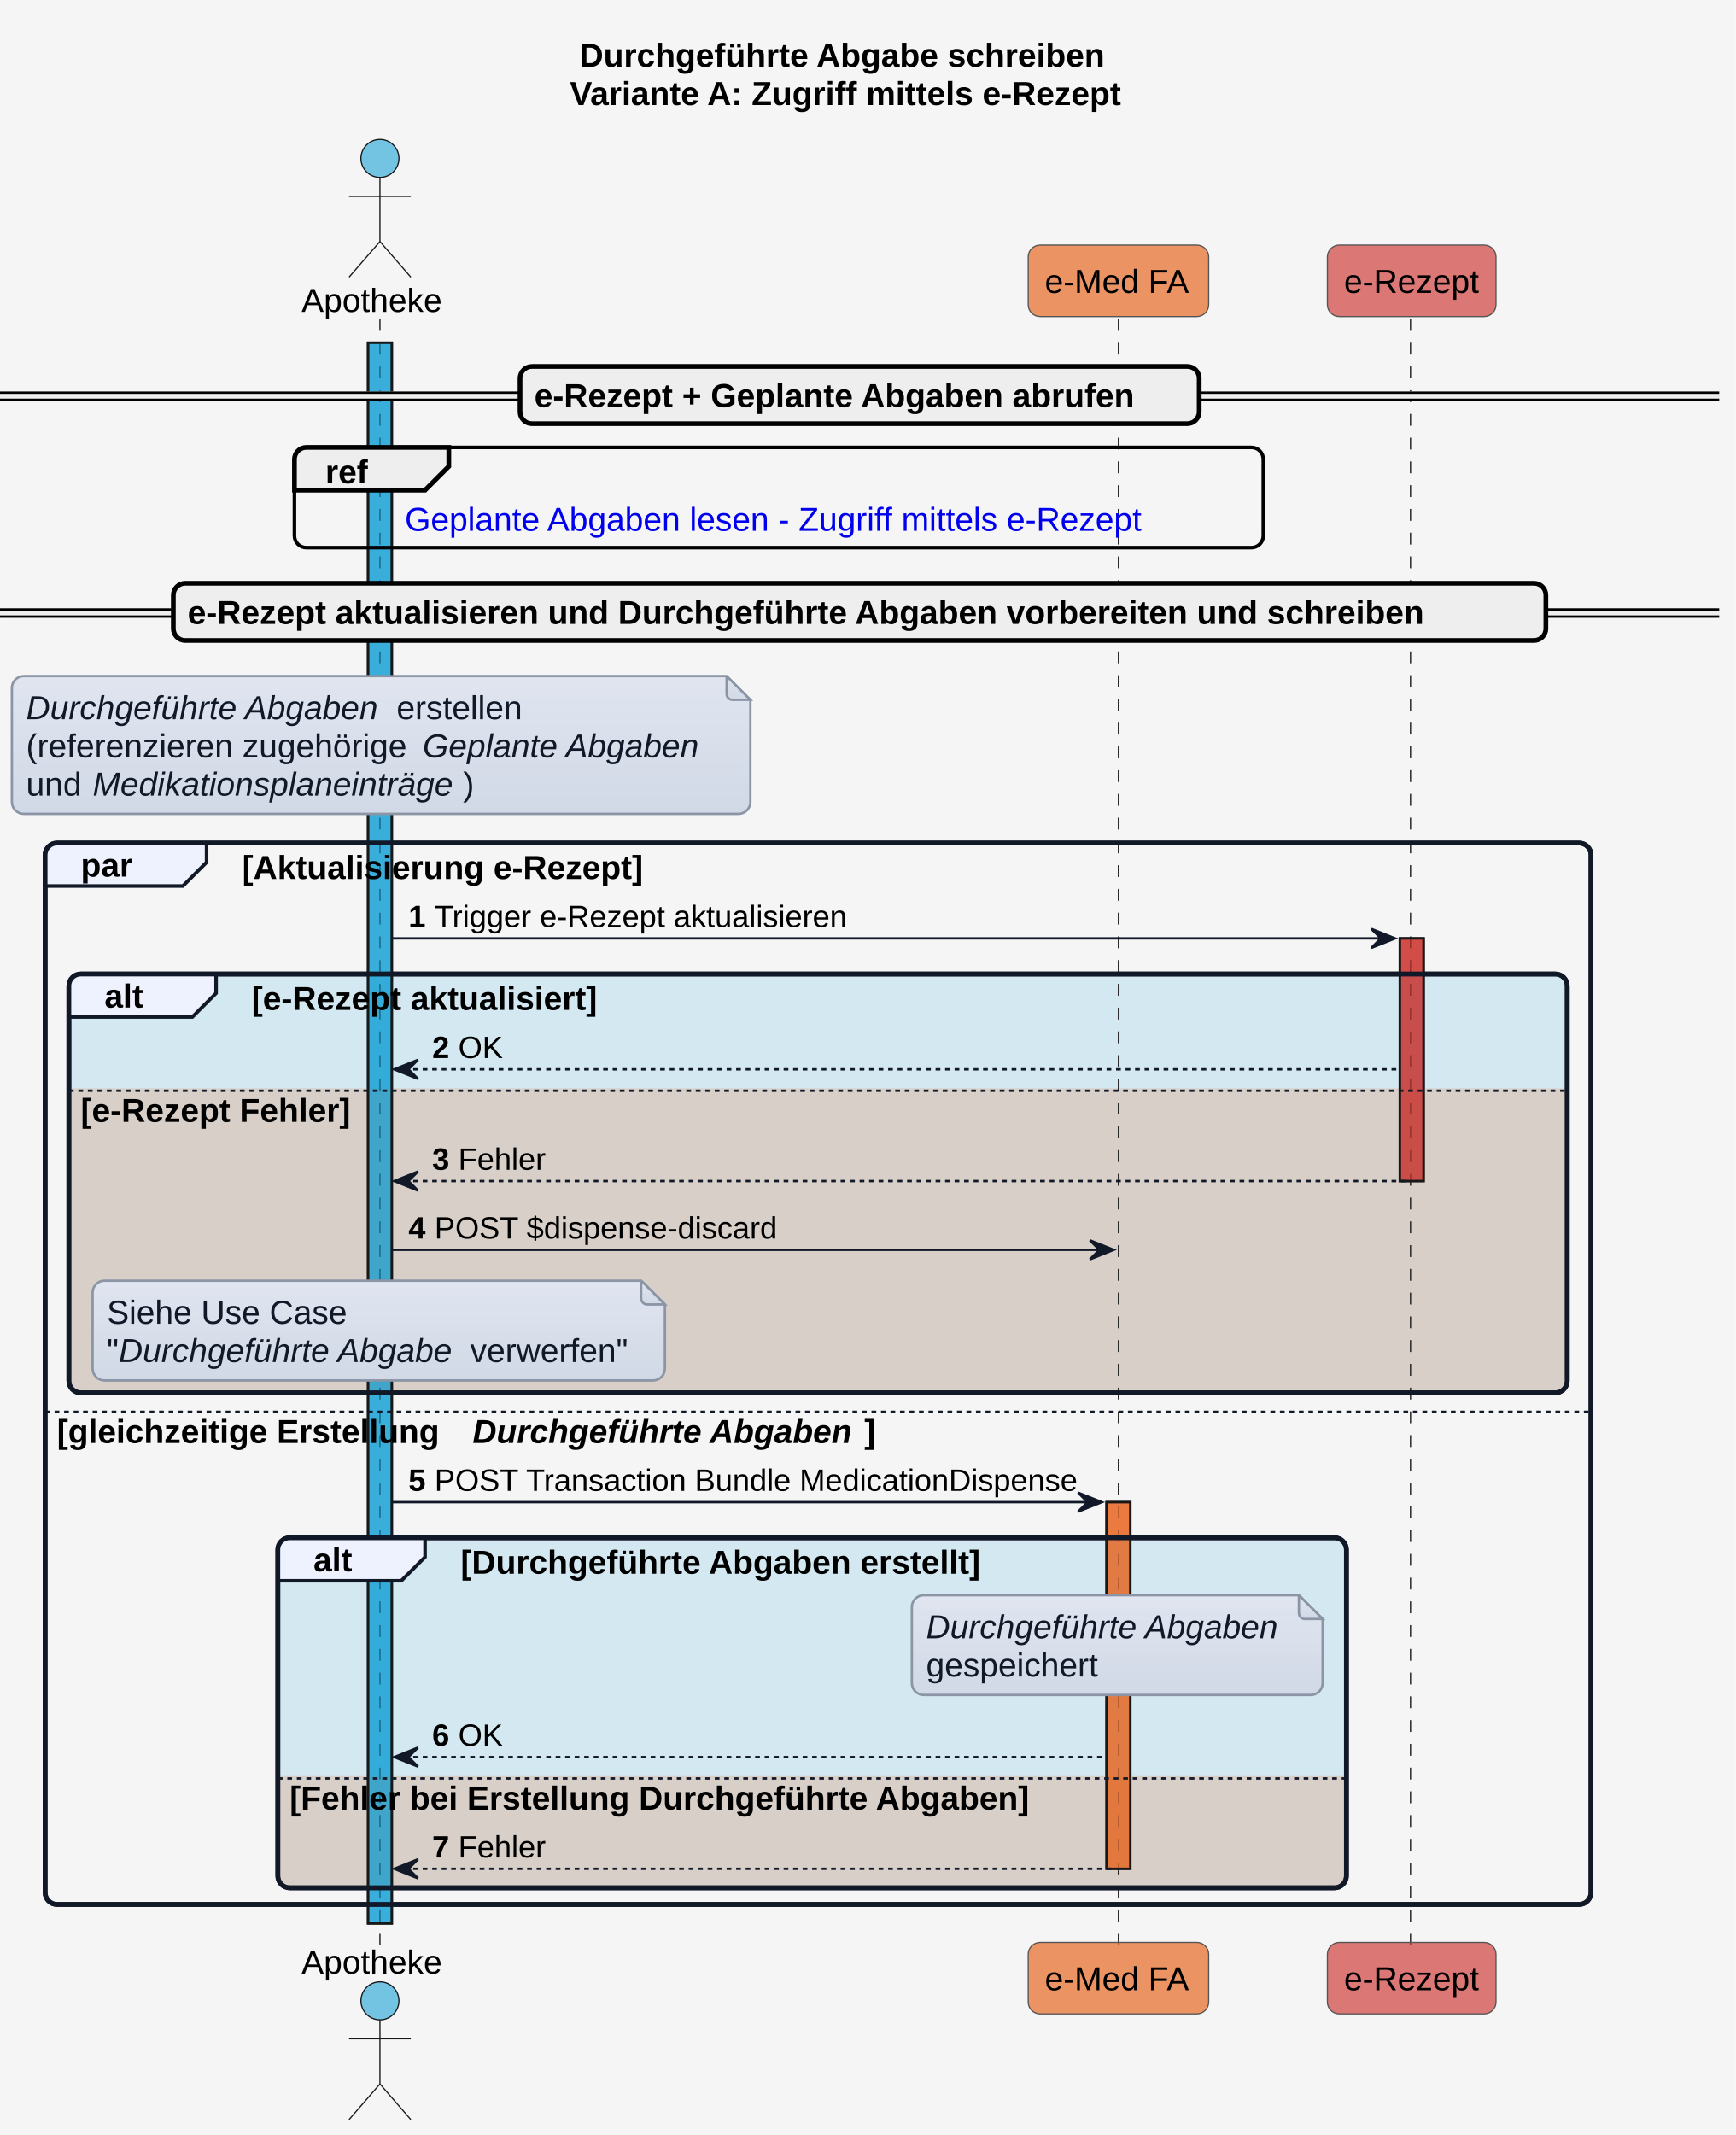
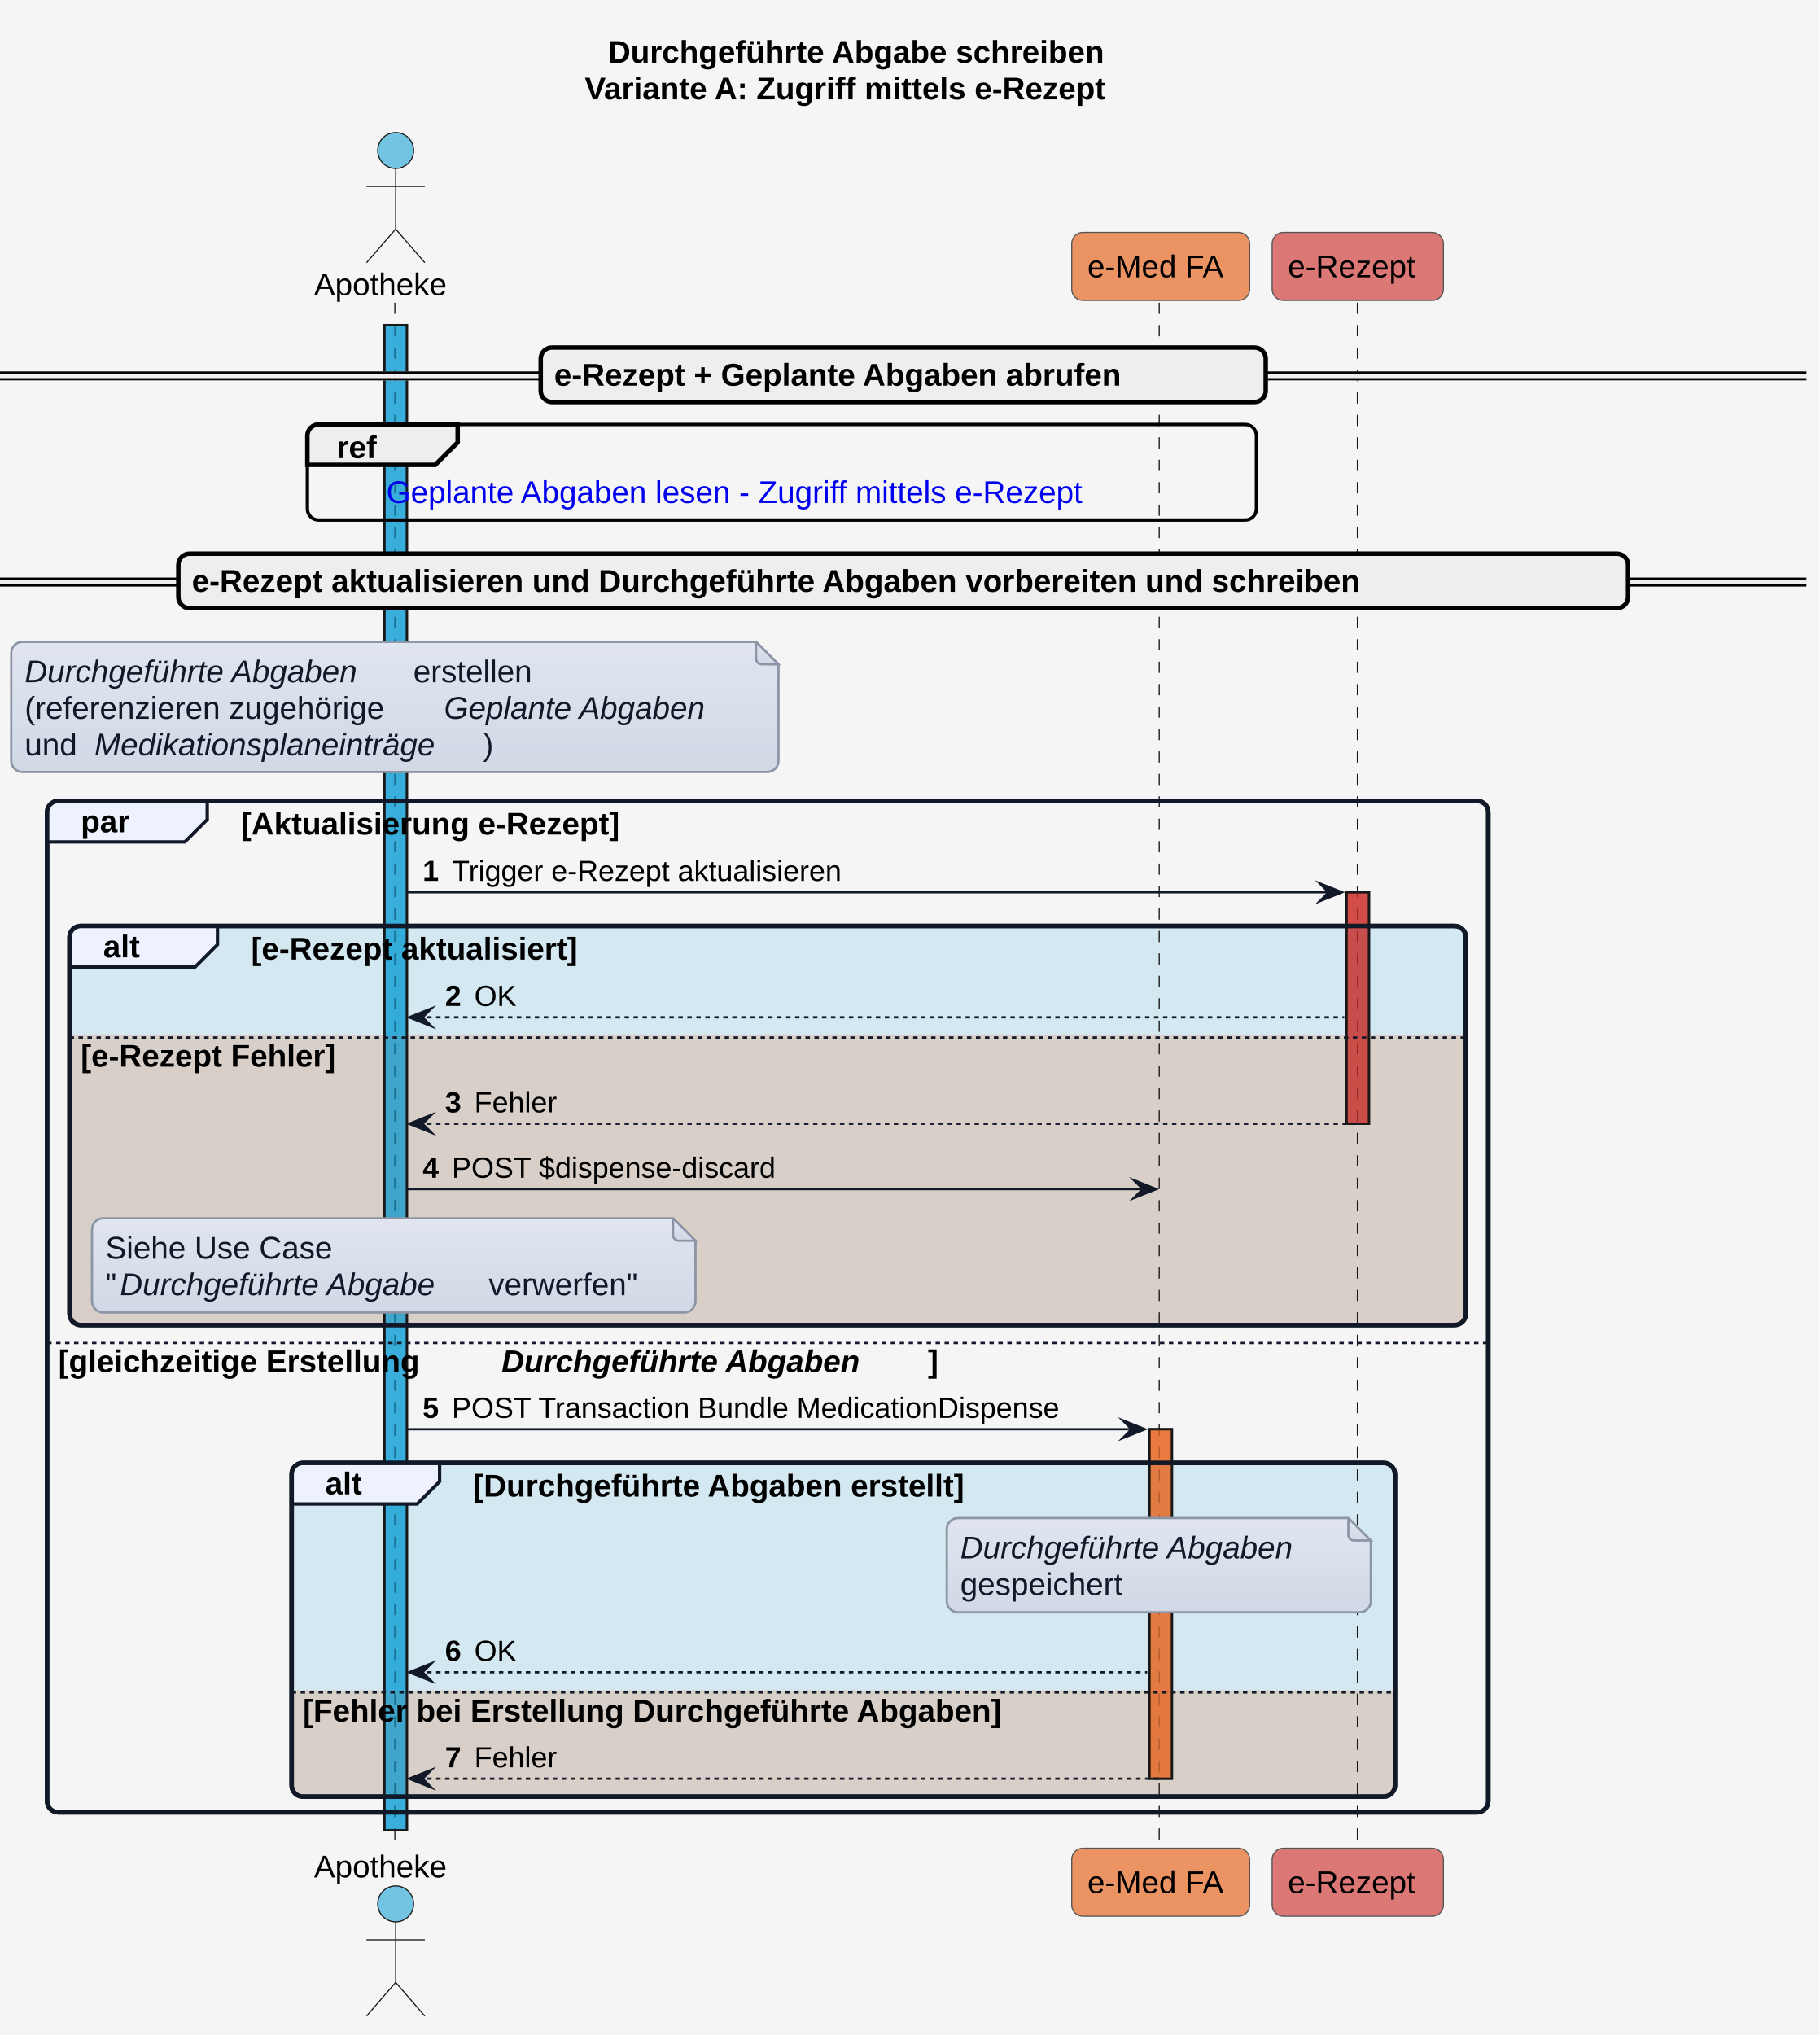
- <svg xmlns="http://www.w3.org/2000/svg" xmlns:xlink="http://www.w3.org/1999/xlink" contentStyleType="text/css" height="899px" preserveAspectRatio="none" style="width:731px;height:899px;background:#F5F5F5;" version="1.1" viewBox="0 0 731 899" width="731px" zoomAndPan="magnify">
+ <svg xmlns="http://www.w3.org/2000/svg" xmlns:xlink="http://www.w3.org/1999/xlink" version="1.1" data-diagram-type="SEQUENCE" style="width:811px;height:907px;background:#F5F5F5;" width="811px" height="907px" viewBox="0 0 811 907" zoomAndPan="magnify" preserveAspectRatio="none" contentStyleType="text/css">
  <defs>
-     <linearGradient id="g1ekl7ayinkxmo0" x1="50%" x2="50%" y1="0%" y2="100%">
-       <stop offset="0%" stop-color="#E0E5F0" />
-       <stop offset="100%" stop-color="#D1D9E6" />
+     <linearGradient x1="50%" y1="0%" x2="50%" y2="100%" id="g1u71h9jkvlgbe0">
+       <stop stop-color="#E0E5F0" offset="0%" />
+       <stop stop-color="#D1D9E6" offset="100%" />
    </linearGradient>
  </defs>
  <g>
-     <rect fill="#F5F5F5" height="899" style="stroke:none;stroke-width:1.0;" width="731" x="0" y="0" />
-     <text fill="#000000" font-family="Arial" font-size="14" font-weight="bold" lengthAdjust="spacing" textLength="235" x="244" y="28.132">Durchgeführte Abgabe schreiben</text>
-     <text fill="#000000" font-family="Arial" font-size="14" font-weight="bold" lengthAdjust="spacing" textLength="243" x="240" y="44.23">Variante A: Zugriff mittels e-Rezept</text>
-     <rect fill="#0F9ED5" fill-opacity="0.565" height="665.614" style="stroke:#181818;stroke-width:1.0;" width="10" x="155" y="144.296" />
-     <rect fill="#E97232" fill-opacity="0.741" height="154.391" style="stroke:#181818;stroke-width:1.0;" width="10" x="466" y="632.519" />
-     <rect fill="#CD3732" fill-opacity="0.663" height="102.193" style="stroke:#181818;stroke-width:1.0;" width="10" x="589.5" y="395.132" />
-     <rect fill="none" height="446.923" rx="5" ry="5" style="stroke:#111827;stroke-width:2.0;" width="651" x="19" y="354.986" />
-     <rect fill="#0F9ED5" fill-opacity="0.145" height="176.339" rx="5" ry="5" style="stroke:#111827;stroke-width:2.0;" width="631" x="29" y="410.132" />
-     <path d="M29,458.278 L660,458.278 L660,581.472 A5,5 0 0 1 655,586.472 L34,586.472 A5,5 0 0 1 29,581.472 L29,458.278 " fill="#E97132" fill-opacity="0.208" style="stroke:none;stroke-width:1.0;" />
-     <rect fill="#0F9ED5" fill-opacity="0.145" height="147.391" rx="5" ry="5" style="stroke:#111827;stroke-width:2.0;" width="450" x="117" y="647.519" />
-     <path d="M117,747.862 L567,747.862 L567,789.91 A5,5 0 0 1 562,794.91 L122,794.91 A5,5 0 0 1 117,789.91 L117,747.862 " fill="#E97132" fill-opacity="0.208" style="stroke:none;stroke-width:1.0;" />
-     <line style="stroke:#181818;stroke-width:0.5;stroke-dasharray:5.0,5.0;" x1="160" x2="160" y1="134.296" y2="818.91" />
-     <line style="stroke:#181818;stroke-width:0.5;stroke-dasharray:5.0,5.0;" x1="471" x2="471" y1="134.296" y2="818.91" />
-     <line style="stroke:#181818;stroke-width:0.5;stroke-dasharray:5.0,5.0;" x1="594" x2="594" y1="134.296" y2="818.91" />
-     <text fill="#000000" font-family="Arial" font-size="14" lengthAdjust="spacing" textLength="60" x="127" y="131.329">Apotheke</text>
-     <ellipse cx="160" cy="66.697" fill="#0F9ED5" fill-opacity="0.565" rx="8" ry="8" style="stroke:#181818;stroke-width:0.5;" />
-     <path d="M160,74.697 L160,101.697 M147,82.697 L173,82.697 M160,101.697 L147,116.697 M160,101.697 L173,116.697 " fill="none" style="stroke:#181818;stroke-width:0.5;" />
-     <text fill="#000000" font-family="Arial" font-size="14" lengthAdjust="spacing" textLength="60" x="127" y="831.042">Apotheke</text>
-     <ellipse cx="160" cy="842.508" fill="#0F9ED5" fill-opacity="0.565" rx="8" ry="8" style="stroke:#181818;stroke-width:0.5;" />
-     <path d="M160,850.508 L160,877.508 M147,858.508 L173,858.508 M160,877.508 L147,892.508 M160,877.508 L173,892.508 " fill="none" style="stroke:#181818;stroke-width:0.5;" />
-     <rect fill="#E97232" fill-opacity="0.741" height="30.099" rx="5" ry="5" style="stroke:#555555;stroke-width:0.5;" width="76" x="433" y="103.197" />
-     <text fill="#000000" font-family="Arial" font-size="14" lengthAdjust="spacing" textLength="62" x="440" y="123.329">e-Med FA</text>
-     <rect fill="#E97232" fill-opacity="0.741" height="30.099" rx="5" ry="5" style="stroke:#555555;stroke-width:0.5;" width="76" x="433" y="817.91" />
-     <text fill="#000000" font-family="Arial" font-size="14" lengthAdjust="spacing" textLength="62" x="440" y="838.042">e-Med FA</text>
-     <rect fill="#CD3732" fill-opacity="0.663" height="30.099" rx="5" ry="5" style="stroke:#555555;stroke-width:0.5;" width="71" x="559" y="103.197" />
-     <text fill="#000000" font-family="Arial" font-size="14" lengthAdjust="spacing" textLength="57" x="566" y="123.329">e-Rezept</text>
-     <rect fill="#CD3732" fill-opacity="0.663" height="30.099" rx="5" ry="5" style="stroke:#555555;stroke-width:0.5;" width="71" x="559" y="817.91" />
-     <text fill="#000000" font-family="Arial" font-size="14" lengthAdjust="spacing" textLength="57" x="566" y="838.042">e-Rezept</text>
-     <rect fill="#0F9ED5" fill-opacity="0.565" height="665.614" style="stroke:#181818;stroke-width:1.0;" width="10" x="155" y="144.296" />
-     <rect fill="#E97232" fill-opacity="0.741" height="154.391" style="stroke:#181818;stroke-width:1.0;" width="10" x="466" y="632.519" />
-     <rect fill="#CD3732" fill-opacity="0.663" height="102.193" style="stroke:#181818;stroke-width:1.0;" width="10" x="589.5" y="395.132" />
-     <rect fill="#EEEEEE" height="3" rx="5" ry="5" style="stroke:#EEEEEE;stroke-width:1.0;" width="724" x="0" y="165.345" />
-     <line style="stroke:#000000;stroke-width:1.0;" x1="0" x2="724" y1="165.345" y2="165.345" />
-     <line style="stroke:#000000;stroke-width:1.0;" x1="0" x2="724" y1="168.345" y2="168.345" />
-     <rect fill="#EEEEEE" height="24.099" rx="5" ry="5" style="stroke:#000000;stroke-width:2.0;" width="286" x="219" y="154.296" />
-     <text fill="#000000" font-family="Arial" font-size="14" font-weight="bold" lengthAdjust="spacing" textLength="268" x="225" y="171.428">e-Rezept + Geplante Abgaben abrufen</text>
-     <rect fill="none" height="42.197" rx="5" ry="5" style="stroke:#000000;stroke-width:1.5;" width="408" x="124" y="188.394" />
-     <path d="M129,188.394 L189,188.394 L189,196.394 L179,206.394 L124,206.394 L124,193.394 A5,5 0 0 1 129,188.394 " fill="#EEEEEE" style="stroke:#000000;stroke-width:2.0;" />
-     <text fill="#000000" font-family="Arial" font-size="14" font-weight="bold" lengthAdjust="spacing" textLength="20" x="137" y="203.526">ref</text>
-     <a href="Sub_UC_eMed_07_01.html#sub_uc_emed_07_01_b-zugriff-mittels-e-rezept" target="_top" title="Sub_UC_eMed_07_01.html#sub_uc_emed_07_01_b-zugriff-mittels-e-rezept" xlink:actuate="onRequest" xlink:href="Sub_UC_eMed_07_01.html#sub_uc_emed_07_01_b-zugriff-mittels-e-rezept" xlink:show="new" xlink:title="Sub_UC_eMed_07_01.html#sub_uc_emed_07_01_b-zugriff-mittels-e-rezept" xlink:type="simple">
-       <text fill="#0000EE" font-family="Arial" font-size="14" lengthAdjust="spacing" textLength="315" x="170.5" y="223.526">Geplante Abgaben lesen - Zugriff mittels e-Rezept</text>
+     <rect x="0" y="0" width="811" height="907" fill="#F5F5F5" style="stroke:none;stroke-width:1;" />
+     <g class="title" data-source-line="1">
+       <text x="270.953" y="27.995" fill="#000000" font-size="14" lengthAdjust="spacing" textLength="262.261" font-weight="700" font-family="'Arial'">Durchgeführte Abgabe schreiben</text>
+       <text x="260.644" y="44.292" fill="#000000" font-size="14" lengthAdjust="spacing" textLength="282.878" font-weight="700" font-family="'Arial'">Variante A: Zugriff mittels e-Rezept</text>
+     </g>
+     <g>
+       <rect x="171.363" y="144.891" width="10" height="670.867" fill="#0F9ED5" fill-opacity="0.565" style="stroke:#181818;stroke-width:1;" />
+     </g>
+     <g>
+       <rect x="512.357" y="637.008" width="10" height="155.75" fill="#E97232" fill-opacity="0.741" style="stroke:#181818;stroke-width:1;" />
+     </g>
+     <g>
+       <rect x="600.191" y="397.695" width="10" height="103.156" fill="#CD3732" fill-opacity="0.663" style="stroke:#181818;stroke-width:1;" />
+     </g>
+     <rect x="21" y="356.969" width="642.363" height="450.789" fill="none" style="stroke:#111827;stroke-width:2;" rx="5" ry="5" />
+     <rect x="31" y="412.695" width="622.363" height="177.883" fill="#0F9ED5" fill-opacity="0.145" style="stroke:#111827;stroke-width:2;" rx="5" ry="5" />
+     <path d="M31,461.422 L653.363,461.422 L653.363,585.578 A5,5 0 0 1 648.363,590.578 L36,590.578 A5,5 0 0 1 31,585.578 L31,461.422" style="stroke:none;stroke-width:1;" fill="#E97132" fill-opacity="0.208" />
+     <rect x="130" y="652.008" width="491.766" height="148.75" fill="#0F9ED5" fill-opacity="0.145" style="stroke:#111827;stroke-width:2;" rx="5" ry="5" />
+     <path d="M130,753.328 L621.766,753.328 L621.766,795.758 A5,5 0 0 1 616.766,800.758 L135,800.758 A5,5 0 0 1 130,795.758 L130,753.328" style="stroke:none;stroke-width:1;" fill="#E97132" fill-opacity="0.208" />
+     <g class="participant-lifeline" data-qualified-name="GDA_Apo" data-entity-uid="part1" id="part1-lifeline" data-source-line="51">
+       <g>
+         <rect x="172.363" y="134.891" width="8" height="689.867" fill="#000000" fill-opacity="0" />
+         <line x1="176" y1="134.891" x2="176" y2="824.758" style="stroke:#181818;stroke-width:0.5;stroke-dasharray:5,5;" />
+       </g>
+     </g>
+     <g class="participant-lifeline" data-qualified-name="eMed_FA" data-entity-uid="part2" id="part2-lifeline" data-source-line="52">
+       <g>
+         <rect x="513.357" y="134.891" width="8" height="689.867" fill="#000000" fill-opacity="0" />
+         <line x1="516.695" y1="134.891" x2="516.695" y2="824.758" style="stroke:#181818;stroke-width:0.5;stroke-dasharray:5,5;" />
+       </g>
+     </g>
+     <g class="participant-lifeline" data-qualified-name="e_Rezept" data-entity-uid="part3" id="part3-lifeline" data-source-line="53">
+       <g>
+         <rect x="601.191" y="134.891" width="8" height="689.867" fill="#000000" fill-opacity="0" />
+         <line x1="605.019" y1="134.891" x2="605.019" y2="824.758" style="stroke:#181818;stroke-width:0.5;stroke-dasharray:5,5;" />
+       </g>
+     </g>
+     <g class="participant participant-head" data-qualified-name="GDA_Apo" data-entity-uid="part1" id="part1-head" data-source-line="51">
+       <text x="140" y="131.589" fill="#000000" font-size="14" lengthAdjust="spacing" textLength="66.726" font-family="'Arial'">Apotheke</text>
+       <ellipse cx="176.363" cy="67.094" rx="8" ry="8" fill="#0F9ED5" fill-opacity="0.565" style="stroke:#181818;stroke-width:0.5;" />
+       <path d="M176.363,75.094 L176.363,102.094 M163.363,83.094 L189.363,83.094 M176.363,102.094 L163.363,117.094 M176.363,102.094 L189.363,117.094" style="stroke:#181818;stroke-width:0.5;" fill="none" />
+     </g>
+     <g class="participant participant-tail" data-qualified-name="GDA_Apo" data-entity-uid="part1" id="part1-tail" data-source-line="51">
+       <text x="140" y="836.753" fill="#000000" font-size="14" lengthAdjust="spacing" textLength="66.726" font-family="'Arial'">Apotheke</text>
+       <ellipse cx="176.363" cy="848.555" rx="8" ry="8" fill="#0F9ED5" fill-opacity="0.565" style="stroke:#181818;stroke-width:0.5;" />
+       <path d="M176.363,856.555 L176.363,883.555 M163.363,864.555 L189.363,864.555 M176.363,883.555 L163.363,898.555 M176.363,883.555 L189.363,898.555" style="stroke:#181818;stroke-width:0.5;" fill="none" />
+     </g>
+     <g class="participant participant-head" data-qualified-name="eMed_FA" data-entity-uid="part2" id="part2-head" data-source-line="52">
+       <rect x="477.695" y="103.594" width="79.324" height="30.297" fill="#E97232" fill-opacity="0.741" style="stroke:#555555;stroke-width:0.5;" rx="5" ry="5" />
+       <text x="484.695" y="123.589" fill="#000000" font-size="14" lengthAdjust="spacing" textLength="65.324" font-family="'Arial'">e-Med FA</text>
+     </g>
+     <g class="participant participant-tail" data-qualified-name="eMed_FA" data-entity-uid="part2" id="part2-tail" data-source-line="52">
+       <rect x="477.695" y="823.758" width="79.324" height="30.297" fill="#E97232" fill-opacity="0.741" style="stroke:#555555;stroke-width:0.5;" rx="5" ry="5" />
+       <text x="484.695" y="843.753" fill="#000000" font-size="14" lengthAdjust="spacing" textLength="65.324" font-family="'Arial'">e-Med FA</text>
+     </g>
+     <g class="participant participant-head" data-qualified-name="e_Rezept" data-entity-uid="part3" id="part3-head" data-source-line="53">
+       <rect x="567.019" y="103.594" width="76.344" height="30.297" fill="#CD3732" fill-opacity="0.663" style="stroke:#555555;stroke-width:0.5;" rx="5" ry="5" />
+       <text x="574.019" y="123.589" fill="#000000" font-size="14" lengthAdjust="spacing" textLength="62.344" font-family="'Arial'">e-Rezept</text>
+     </g>
+     <g class="participant participant-tail" data-qualified-name="e_Rezept" data-entity-uid="part3" id="part3-tail" data-source-line="53">
+       <rect x="567.019" y="823.758" width="76.344" height="30.297" fill="#CD3732" fill-opacity="0.663" style="stroke:#555555;stroke-width:0.5;" rx="5" ry="5" />
+       <text x="574.019" y="843.753" fill="#000000" font-size="14" lengthAdjust="spacing" textLength="62.344" font-family="'Arial'">e-Rezept</text>
+     </g>
+     <g>
+       <rect x="171.363" y="144.891" width="10" height="670.867" fill="#0F9ED5" fill-opacity="0.565" style="stroke:#181818;stroke-width:1;" />
+     </g>
+     <g>
+       <rect x="512.357" y="637.008" width="10" height="155.75" fill="#E97232" fill-opacity="0.741" style="stroke:#181818;stroke-width:1;" />
+     </g>
+     <g>
+       <rect x="600.191" y="397.695" width="10" height="103.156" fill="#CD3732" fill-opacity="0.663" style="stroke:#181818;stroke-width:1;" />
+     </g>
+     <rect x="0" y="166.039" width="805.167" height="3" fill="#EEEEEE" style="stroke:#EEEEEE;stroke-width:1;" rx="5" ry="5" />
+     <line x1="0" y1="166.039" x2="805.167" y2="166.039" style="stroke:#000000;stroke-width:1;" />
+     <line x1="0" y1="169.039" x2="805.167" y2="169.039" style="stroke:#000000;stroke-width:1;" />
+     <rect x="241.009" y="154.891" width="323.148" height="24.297" fill="#EEEEEE" style="stroke:#000000;stroke-width:2;" rx="5" ry="5" />
+     <text x="247.009" y="171.886" fill="#000000" font-size="14" lengthAdjust="spacing" textLength="304.274" font-weight="700" font-family="'Arial'">e-Rezept + Geplante Abgaben abrufen</text>
+     <rect x="137" y="189.188" width="423.019" height="42.594" fill="none" style="stroke:#000000;stroke-width:1.5;" rx="5" ry="5" />
+     <path d="M142,189.188 L204,189.188 L204,197.188 L194,207.188 L137,207.188 L137,194.188 A5,5 0 0 1 142,189.188" style="stroke:#000000;stroke-width:2;" fill="#EEEEEE" />
+     <text x="150" y="204.183" fill="#000000" font-size="14" lengthAdjust="spacing" textLength="22.49" font-weight="700" font-family="'Arial'">ref</text>
+     <a target="_top" href="Sub_UC_eMed_07_01.html#sub_uc_emed_07_01_b-zugriff-mittels-e-rezept" xlink:href="Sub_UC_eMed_07_01.html#sub_uc_emed_07_01_b-zugriff-mittels-e-rezept" xlink:type="simple" xlink:actuate="onRequest" xlink:show="new" title="Sub_UC_eMed_07_01.html#sub_uc_emed_07_01_b-zugriff-mittels-e-rezept" xlink:title="Sub_UC_eMed_07_01.html#sub_uc_emed_07_01_b-zugriff-mittels-e-rezept">
+       <text x="172.194" y="224.183" fill="#0000EE" font-size="14" lengthAdjust="spacing" textLength="352.632" font-family="'Arial'">Geplante Abgaben lesen - Zugriff mittels e-Rezept</text>
    </a>
-     <rect fill="#EEEEEE" height="3" rx="5" ry="5" style="stroke:#EEEEEE;stroke-width:1.0;" width="724" x="0" y="256.641" />
-     <line style="stroke:#000000;stroke-width:1.0;" x1="0" x2="724" y1="256.641" y2="256.641" />
-     <line style="stroke:#000000;stroke-width:1.0;" x1="0" x2="724" y1="259.641" y2="259.641" />
-     <rect fill="#EEEEEE" height="24.099" rx="5" ry="5" style="stroke:#000000;stroke-width:2.0;" width="578" x="73" y="245.592" />
-     <text fill="#000000" font-family="Arial" font-size="14" font-weight="bold" lengthAdjust="spacing" textLength="556" x="79" y="262.724">e-Rezept aktualisieren und Durchgeführte Abgaben vorbereiten und schreiben</text>
-     <path d="M5,289.69 L5,337.69 A5,5 0 0 0 10,342.69 L311,342.69 A5,5 0 0 0 316,337.69 L316,294.69 L306,284.69 L10,284.69 A5,5 0 0 0 5,289.69 " fill="url(#g1ekl7ayinkxmo0)" style="stroke:#8B95A5;stroke-width:1.0;" />
-     <path d="M306,284.69 L306,292.19 A2.5,2.5 0 0 0 308.5,294.69 L316,294.69 L306,284.69 " fill="url(#g1ekl7ayinkxmo0)" style="stroke:#8B95A5;stroke-width:1.0;" />
-     <text fill="#111827" font-family="Arial" font-size="14" font-style="italic" lengthAdjust="spacing" textLength="152" x="11" y="302.822">Durchgeführte Abgaben</text>
-     <text fill="#111827" font-family="Arial" font-size="14" lengthAdjust="spacing" textLength="54" x="167" y="302.822">erstellen</text>
-     <text fill="#111827" font-family="Arial" font-size="14" lengthAdjust="spacing" textLength="163" x="11" y="318.921">(referenzieren zugehörige</text>
-     <text fill="#111827" font-family="Arial" font-size="14" font-style="italic" lengthAdjust="spacing" textLength="119" x="178" y="318.921">Geplante Abgaben</text>
-     <text fill="#111827" font-family="Arial" font-size="14" lengthAdjust="spacing" textLength="4" x="297" y="318.921"> </text>
-     <text fill="#111827" font-family="Arial" font-size="14" lengthAdjust="spacing" textLength="24" x="11" y="335.019">und</text>
-     <text fill="#111827" font-family="Arial" font-size="14" font-style="italic" lengthAdjust="spacing" textLength="156" x="39" y="335.019">Medikationsplaneinträge</text>
-     <text fill="#111827" font-family="Arial" font-size="14" lengthAdjust="spacing" textLength="5" x="195" y="335.019">)</text>
-     <path d="M24,354.986 L87,354.986 L87,363.085 L77,373.085 L19,373.085 L19,359.986 A5,5 0 0 1 24,354.986 " fill="#EEF2FF" style="stroke:#111827;stroke-width:1.5;" />
-     <rect fill="none" height="446.923" rx="5" ry="5" style="stroke:#111827;stroke-width:2.0;" width="651" x="19" y="354.986" />
-     <text fill="#000000" font-family="Arial" font-size="14" font-weight="bold" lengthAdjust="spacing" textLength="23" x="34" y="369.118">par</text>
-     <text fill="#000000" font-family="Arial" font-size="14" font-weight="bold" lengthAdjust="spacing" textLength="178" x="102" y="370.118">[Aktualisierung e-Rezept]</text>
-     <polygon fill="#111827" points="577.5,391.132,587.5,395.132,577.5,399.132,581.5,395.132" style="stroke:#111827;stroke-width:1.0;" />
-     <line style="stroke:#111827;stroke-width:1.0;" x1="165" x2="583.5" y1="395.132" y2="395.132" />
-     <text fill="#000000" font-family="Arial" font-size="13" font-weight="bold" lengthAdjust="spacing" textLength="7" x="172" y="390.377">1</text>
-     <text fill="#000000" font-family="Arial" font-size="13" lengthAdjust="spacing" textLength="172" x="183" y="390.377">Trigger e-Rezept aktualisieren</text>
-     <path d="M34,410.132 L91,410.132 L91,418.231 L81,428.231 L29,428.231 L29,415.132 A5,5 0 0 1 34,410.132 " fill="#EEF2FF" style="stroke:#111827;stroke-width:1.5;" />
-     <rect fill="none" height="176.339" rx="5" ry="5" style="stroke:#111827;stroke-width:2.0;" width="631" x="29" y="410.132" />
-     <text fill="#000000" font-family="Arial" font-size="14" font-weight="bold" lengthAdjust="spacing" textLength="17" x="44" y="424.264">alt</text>
-     <text fill="#000000" font-family="Arial" font-size="14" font-weight="bold" lengthAdjust="spacing" textLength="155" x="106" y="425.264">[e-Rezept aktualisiert]</text>
-     <polygon fill="#111827" points="176,446.278,166,450.278,176,454.278,172,450.278" style="stroke:#111827;stroke-width:1.0;" />
-     <line style="stroke:#111827;stroke-width:1.0;stroke-dasharray:2.0,2.0;" x1="170" x2="588.5" y1="450.278" y2="450.278" />
-     <text fill="#000000" font-family="Arial" font-size="13" font-weight="bold" lengthAdjust="spacing" textLength="7" x="182" y="445.523">2</text>
-     <text fill="#000000" font-family="Arial" font-size="13" lengthAdjust="spacing" textLength="19" x="193" y="445.523">OK</text>
-     <line style="stroke:#111827;stroke-width:1.0;stroke-dasharray:2.0,2.0;" x1="29" x2="660" y1="459.278" y2="459.278" />
-     <text fill="#000000" font-family="Arial" font-size="14" font-weight="bold" lengthAdjust="spacing" textLength="123" x="34" y="472.41">[e-Rezept Fehler]</text>
-     <polygon fill="#111827" points="176,493.326,166,497.326,176,501.326,172,497.326" style="stroke:#111827;stroke-width:1.0;" />
-     <line style="stroke:#111827;stroke-width:1.0;stroke-dasharray:2.0,2.0;" x1="170" x2="593.5" y1="497.326" y2="497.326" />
-     <text fill="#000000" font-family="Arial" font-size="13" font-weight="bold" lengthAdjust="spacing" textLength="7" x="182" y="492.571">3</text>
-     <text fill="#000000" font-family="Arial" font-size="13" lengthAdjust="spacing" textLength="36" x="193" y="492.571">Fehler</text>
-     <polygon fill="#111827" points="459,522.274,469,526.274,459,530.274,463,526.274" style="stroke:#111827;stroke-width:1.0;" />
-     <line style="stroke:#111827;stroke-width:1.0;" x1="165" x2="465" y1="526.274" y2="526.274" />
-     <text fill="#000000" font-family="Arial" font-size="13" font-weight="bold" lengthAdjust="spacing" textLength="7" x="172" y="521.519">4</text>
-     <text fill="#000000" font-family="Arial" font-size="13" lengthAdjust="spacing" textLength="144" x="183" y="521.519">POST $dispense-discard​</text>
-     <path d="M39,544.274 L39,576.274 A5,5 0 0 0 44,581.274 L275,581.274 A5,5 0 0 0 280,576.274 L280,549.274 L270,539.274 L44,539.274 A5,5 0 0 0 39,544.274 " fill="url(#g1ekl7ayinkxmo0)" style="stroke:#8B95A5;stroke-width:1.0;" />
-     <path d="M270,539.274 L270,546.774 A2.5,2.5 0 0 0 272.5,549.274 L280,549.274 L270,539.274 " fill="url(#g1ekl7ayinkxmo0)" style="stroke:#8B95A5;stroke-width:1.0;" />
-     <text fill="#111827" font-family="Arial" font-size="14" lengthAdjust="spacing" textLength="101" x="45" y="557.406">Siehe Use Case</text>
-     <text fill="#111827" font-family="Arial" font-size="14" lengthAdjust="spacing" textLength="5" x="45" y="573.505">"</text>
-     <text fill="#111827" font-family="Arial" font-size="14" font-style="italic" lengthAdjust="spacing" textLength="144" x="50" y="573.505">Durchgeführte Abgabe</text>
-     <text fill="#111827" font-family="Arial" font-size="14" lengthAdjust="spacing" textLength="67" x="198" y="573.505">verwerfen"</text>
-     <line style="stroke:#111827;stroke-width:1.0;stroke-dasharray:2.0,2.0;" x1="19" x2="670" y1="594.472" y2="594.472" />
-     <text fill="#000000" font-family="Arial" font-size="14" font-weight="bold" lengthAdjust="spacing" textLength="171" x="24" y="607.604">[gleichzeitige Erstellung</text>
-     <text fill="#000000" font-family="Arial" font-size="14" font-style="italic" font-weight="bold" lengthAdjust="spacing" textLength="165" x="199" y="607.604">Durchgeführte Abgaben</text>
-     <text fill="#000000" font-family="Arial" font-size="14" font-weight="bold" lengthAdjust="spacing" textLength="5" x="364" y="607.604">]</text>
-     <polygon fill="#111827" points="454,628.519,464,632.519,454,636.519,458,632.519" style="stroke:#111827;stroke-width:1.0;" />
-     <line style="stroke:#111827;stroke-width:1.0;" x1="165" x2="460" y1="632.519" y2="632.519" />
-     <text fill="#000000" font-family="Arial" font-size="13" font-weight="bold" lengthAdjust="spacing" textLength="7" x="172" y="627.764">5</text>
-     <text fill="#000000" font-family="Arial" font-size="13" lengthAdjust="spacing" textLength="271" x="183" y="627.764">POST Transaction Bundle MedicationDispense</text>
-     <path d="M122,647.519 L179,647.519 L179,655.618 L169,665.618 L117,665.618 L117,652.519 A5,5 0 0 1 122,647.519 " fill="#EEF2FF" style="stroke:#111827;stroke-width:1.5;" />
-     <rect fill="none" height="147.391" rx="5" ry="5" style="stroke:#111827;stroke-width:2.0;" width="450" x="117" y="647.519" />
-     <text fill="#000000" font-family="Arial" font-size="14" font-weight="bold" lengthAdjust="spacing" textLength="17" x="132" y="661.651">alt</text>
-     <text fill="#000000" font-family="Arial" font-size="14" font-weight="bold" lengthAdjust="spacing" textLength="233" x="194" y="662.651">[Durchgeführte Abgaben erstellt]</text>
-     <path d="M384,676.716 L384,708.716 A5,5 0 0 0 389,713.716 L552,713.716 A5,5 0 0 0 557,708.716 L557,681.716 L547,671.716 L389,671.716 A5,5 0 0 0 384,676.716 " fill="url(#g1ekl7ayinkxmo0)" style="stroke:#8B95A5;stroke-width:1.0;" />
-     <path d="M547,671.716 L547,679.216 A2.5,2.5 0 0 0 549.5,681.716 L557,681.716 L547,671.716 " fill="url(#g1ekl7ayinkxmo0)" style="stroke:#8B95A5;stroke-width:1.0;" />
-     <text fill="#111827" font-family="Arial" font-size="14" font-style="italic" lengthAdjust="spacing" textLength="152" x="390" y="689.848">Durchgeführte Abgaben</text>
-     <text fill="#111827" font-family="Arial" font-size="14" lengthAdjust="spacing" textLength="74" x="390" y="705.947">gespeichert</text>
-     <polygon fill="#111827" points="176,735.862,166,739.862,176,743.862,172,739.862" style="stroke:#111827;stroke-width:1.0;" />
-     <line style="stroke:#111827;stroke-width:1.0;stroke-dasharray:2.0,2.0;" x1="170" x2="465" y1="739.862" y2="739.862" />
-     <text fill="#000000" font-family="Arial" font-size="13" font-weight="bold" lengthAdjust="spacing" textLength="7" x="182" y="735.107">6</text>
-     <text fill="#000000" font-family="Arial" font-size="13" lengthAdjust="spacing" textLength="19" x="193" y="735.107">OK</text>
-     <line style="stroke:#111827;stroke-width:1.0;stroke-dasharray:2.0,2.0;" x1="117" x2="567" y1="748.862" y2="748.862" />
-     <text fill="#000000" font-family="Arial" font-size="14" font-weight="bold" lengthAdjust="spacing" textLength="331" x="122" y="761.994">[Fehler bei Erstellung Durchgeführte Abgaben]</text>
-     <polygon fill="#111827" points="176,782.91,166,786.91,176,790.91,172,786.91" style="stroke:#111827;stroke-width:1.0;" />
-     <line style="stroke:#111827;stroke-width:1.0;stroke-dasharray:2.0,2.0;" x1="170" x2="470" y1="786.91" y2="786.91" />
-     <text fill="#000000" font-family="Arial" font-size="13" font-weight="bold" lengthAdjust="spacing" textLength="7" x="182" y="782.155">7</text>
-     <text fill="#000000" font-family="Arial" font-size="13" lengthAdjust="spacing" textLength="36" x="193" y="782.155">Fehler</text>
+     <rect x="0" y="257.93" width="805.167" height="3" fill="#EEEEEE" style="stroke:#EEEEEE;stroke-width:1;" rx="5" ry="5" />
+     <line x1="0" y1="257.93" x2="805.167" y2="257.93" style="stroke:#000000;stroke-width:1;" />
+     <line x1="0" y1="260.93" x2="805.167" y2="260.93" style="stroke:#000000;stroke-width:1;" />
+     <rect x="79.5" y="246.781" width="646.167" height="24.297" fill="#EEEEEE" style="stroke:#000000;stroke-width:2;" rx="5" ry="5" />
+     <text x="85.5" y="263.776" fill="#000000" font-size="14" lengthAdjust="spacing" textLength="622.419" font-weight="700" font-family="'Arial'">e-Rezept aktualisieren und Durchgeführte Abgaben vorbereiten und schreiben</text>
+     <path d="M5,291.078 L5,339.078 A5,5 0 0 0 10,344.078 L342,344.078 A5,5 0 0 0 347,339.078 L347,296.078 L337,286.078 L10,286.078 A5,5 0 0 0 5,291.078" style="stroke:#8B95A5;stroke-width:1;" fill="url(#g1u71h9jkvlgbe0)" />
+     <path d="M337,286.078 L337,293.578 A2.5,2.5 0 0 0 339.5,296.078 L347,296.078 L337,286.078" style="stroke:#8B95A5;stroke-width:1;" fill="url(#g1u71h9jkvlgbe0)" />
+     <text x="11" y="304.073" fill="#111827" font-size="14" lengthAdjust="spacing" textLength="168.766" font-style="italic" font-family="'Arial'">Durchgeführte Abgaben</text>
+     <text x="184.216" y="304.073" fill="#111827" font-size="14" lengthAdjust="spacing" textLength="61.031" font-family="'Arial'">erstellen</text>
+     <text x="11" y="320.37" fill="#111827" font-size="14" lengthAdjust="spacing" textLength="182.465" font-family="'Arial'">(referenzieren zugehörige</text>
+     <text x="197.915" y="320.37" fill="#111827" font-size="14" lengthAdjust="spacing" textLength="130.546" font-style="italic" font-family="'Arial'">Geplante Abgaben</text>
+     <text x="328.461" y="320.37" fill="#111827" font-size="14" lengthAdjust="spacing" textLength="4.45" font-family="'Arial'"> </text>
+     <text x="11" y="336.667" fill="#111827" font-size="14" lengthAdjust="spacing" textLength="26.633" font-family="'Arial'">und</text>
+     <text x="42.083" y="336.667" fill="#111827" font-size="14" lengthAdjust="spacing" textLength="173.195" font-style="italic" font-family="'Arial'">Medikationsplaneinträge</text>
+     <text x="215.278" y="336.667" fill="#111827" font-size="14" lengthAdjust="spacing" textLength="5.462" font-family="'Arial'">)</text>
+     <path d="M26,356.969 L92.373,356.969 L92.373,365.266 L82.373,375.266 L21,375.266 L21,361.969 A5,5 0 0 1 26,356.969" style="stroke:#111827;stroke-width:1.5;" fill="#EEF2FF" />
+     <rect x="21" y="356.969" width="642.363" height="450.789" fill="none" style="stroke:#111827;stroke-width:2;" rx="5" ry="5" />
+     <text x="36" y="370.964" fill="#000000" font-size="14" lengthAdjust="spacing" textLength="26.373" font-weight="700" font-family="'Arial'">par</text>
+     <text x="107.373" y="371.964" fill="#000000" font-size="14" lengthAdjust="spacing" textLength="202.945" font-weight="700" font-family="'Arial'">[Aktualisierung e-Rezept]</text>
+     <g class="message" data-entity-1="part1" data-entity-2="part3" id="msg1" data-source-line="75">
+       <polygon points="588.191,393.695,598.191,397.695,588.191,401.695,592.191,397.695" fill="#111827" style="stroke:#111827;stroke-width:1;stroke-linejoin:miter;stroke-miterlimit:10;" />
+       <line x1="181.363" y1="397.695" x2="594.191" y2="397.695" style="stroke:#111827;stroke-width:1;" />
+       <text x="188.363" y="392.629" fill="#000000" font-size="13" lengthAdjust="spacing" textLength="9.045" font-weight="700" font-family="'Arial'">1</text>
+       <text x="201.408" y="392.629" fill="#000000" font-size="13" lengthAdjust="spacing" textLength="196.885" font-family="'Arial'">Trigger e-Rezept aktualisieren</text>
+     </g>
+     <path d="M36,412.695 L96.939,412.695 L96.939,420.992 L86.939,430.992 L31,430.992 L31,417.695 A5,5 0 0 1 36,412.695" style="stroke:#111827;stroke-width:1.5;" fill="#EEF2FF" />
+     <rect x="31" y="412.695" width="622.363" height="177.883" fill="none" style="stroke:#111827;stroke-width:2;" rx="5" ry="5" />
+     <text x="46" y="426.69" fill="#000000" font-size="14" lengthAdjust="spacing" textLength="20.939" font-weight="700" font-family="'Arial'">alt</text>
+     <text x="111.939" y="427.69" fill="#000000" font-size="14" lengthAdjust="spacing" textLength="178.295" font-weight="700" font-family="'Arial'">[e-Rezept aktualisiert]</text>
+     <g class="message" data-entity-1="part3" data-entity-2="part1" id="msg2" data-source-line="79">
+       <polygon points="192.363,449.422,182.363,453.422,192.363,457.422,188.363,453.422" fill="#111827" style="stroke:#111827;stroke-width:1;stroke-linejoin:miter;stroke-miterlimit:10;" />
+       <line x1="186.363" y1="453.422" x2="599.191" y2="453.422" style="stroke:#111827;stroke-width:1;stroke-dasharray:2,2;" />
+       <text x="198.363" y="448.356" fill="#000000" font-size="13" lengthAdjust="spacing" textLength="9.045" font-weight="700" font-family="'Arial'">2</text>
+       <text x="211.408" y="448.356" fill="#000000" font-size="13" lengthAdjust="spacing" textLength="18.757" font-family="'Arial'">OK</text>
+     </g>
+     <line x1="31" y1="462.422" x2="653.363" y2="462.422" style="stroke:#111827;stroke-width:1;stroke-dasharray:2,2;" />
+     <text x="36" y="475.417" fill="#000000" font-size="14" lengthAdjust="spacing" textLength="137.833" font-weight="700" font-family="'Arial'">[e-Rezept Fehler]</text>
+     <g class="message" data-entity-1="part3" data-entity-2="part1" id="msg3" data-source-line="82">
+       <polygon points="192.363,496.852,182.363,500.852,192.363,504.852,188.363,500.852" fill="#111827" style="stroke:#111827;stroke-width:1;stroke-linejoin:miter;stroke-miterlimit:10;" />
+       <line x1="186.363" y1="500.852" x2="604.191" y2="500.852" style="stroke:#111827;stroke-width:1;stroke-dasharray:2,2;" />
+       <text x="198.363" y="495.786" fill="#000000" font-size="13" lengthAdjust="spacing" textLength="9.045" font-weight="700" font-family="'Arial'">3</text>
+       <text x="211.408" y="495.786" fill="#000000" font-size="13" lengthAdjust="spacing" textLength="40.669" font-family="'Arial'">Fehler</text>
+     </g>
+     <g class="message" data-entity-1="part1" data-entity-2="part2" id="msg4" data-source-line="85">
+       <polygon points="505.357,525.984,515.357,529.984,505.357,533.984,509.357,529.984" fill="#111827" style="stroke:#111827;stroke-width:1;stroke-linejoin:miter;stroke-miterlimit:10;" />
+       <line x1="181.363" y1="529.984" x2="511.357" y2="529.984" style="stroke:#111827;stroke-width:1;" />
+       <text x="188.363" y="524.918" fill="#000000" font-size="13" lengthAdjust="spacing" textLength="9.045" font-weight="700" font-family="'Arial'">4</text>
+       <text x="201.408" y="524.918" fill="#000000" font-size="13" lengthAdjust="spacing" textLength="156.603" font-family="'Arial'">POST $dispense-discard​</text>
+     </g>
+     <path d="M41,547.984 L41,579.984 A5,5 0 0 0 46,584.984 L305,584.984 A5,5 0 0 0 310,579.984 L310,552.984 L300,542.984 L46,542.984 A5,5 0 0 0 41,547.984" style="stroke:#8B95A5;stroke-width:1;" fill="url(#g1u71h9jkvlgbe0)" />
+     <path d="M300,542.984 L300,550.484 A2.5,2.5 0 0 0 302.5,552.984 L310,552.984 L300,542.984" style="stroke:#8B95A5;stroke-width:1;" fill="url(#g1u71h9jkvlgbe0)" />
+     <text x="47" y="560.98" fill="#111827" font-size="14" lengthAdjust="spacing" textLength="108.192" font-family="'Arial'">Siehe Use Case</text>
+     <text x="47" y="577.276" fill="#111827" font-size="14" lengthAdjust="spacing" textLength="6.439" font-family="'Arial'">"</text>
+     <text x="53.44" y="577.276" fill="#111827" font-size="14" lengthAdjust="spacing" textLength="159.893" font-style="italic" font-family="'Arial'">Durchgeführte Abgabe</text>
+     <text x="217.782" y="577.276" fill="#111827" font-size="14" lengthAdjust="spacing" textLength="77.328" font-family="'Arial'">verwerfen"</text>
+     <line x1="21" y1="598.578" x2="663.363" y2="598.578" style="stroke:#111827;stroke-width:1;stroke-dasharray:2,2;" />
+     <text x="26" y="611.573" fill="#000000" font-size="14" lengthAdjust="spacing" textLength="192.644" font-weight="700" font-family="'Arial'">[gleichzeitige Erstellung</text>
+     <text x="223.518" y="611.573" fill="#000000" font-size="14" lengthAdjust="spacing" textLength="190.073" font-weight="700" font-style="italic" font-family="'Arial'">Durchgeführte Abgaben</text>
+     <text x="413.591" y="611.573" fill="#000000" font-size="14" lengthAdjust="spacing" textLength="6.398" font-weight="700" font-family="'Arial'">]</text>
+     <g class="message" data-entity-1="part1" data-entity-2="part2" id="msg5" data-source-line="97">
+       <polygon points="500.357,633.008,510.357,637.008,500.357,641.008,504.357,637.008" fill="#111827" style="stroke:#111827;stroke-width:1;stroke-linejoin:miter;stroke-miterlimit:10;" />
+       <line x1="181.363" y1="637.008" x2="506.357" y2="637.008" style="stroke:#111827;stroke-width:1;" />
+       <text x="188.363" y="631.942" fill="#000000" font-size="13" lengthAdjust="spacing" textLength="9.045" font-weight="700" font-family="'Arial'">5</text>
+       <text x="201.408" y="631.942" fill="#000000" font-size="13" lengthAdjust="spacing" textLength="298.949" font-family="'Arial'">POST Transaction Bundle MedicationDispense</text>
+     </g>
+     <path d="M135,652.008 L195.939,652.008 L195.939,660.305 L185.939,670.305 L130,670.305 L130,657.008 A5,5 0 0 1 135,652.008" style="stroke:#111827;stroke-width:1.5;" fill="#EEF2FF" />
+     <rect x="130" y="652.008" width="491.766" height="148.75" fill="none" style="stroke:#111827;stroke-width:2;" rx="5" ry="5" />
+     <text x="145" y="666.003" fill="#000000" font-size="14" lengthAdjust="spacing" textLength="20.939" font-weight="700" font-family="'Arial'">alt</text>
+     <text x="210.939" y="667.003" fill="#000000" font-size="14" lengthAdjust="spacing" textLength="264.954" font-weight="700" font-family="'Arial'">[Durchgeführte Abgaben erstellt]</text>
+     <path d="M422,681.602 L422,713.602 A5,5 0 0 0 427,718.602 L606,718.602 A5,5 0 0 0 611,713.602 L611,686.602 L601,676.602 L427,676.602 A5,5 0 0 0 422,681.602" style="stroke:#8B95A5;stroke-width:1;" fill="url(#g1u71h9jkvlgbe0)" />
+     <path d="M601,676.602 L601,684.102 A2.5,2.5 0 0 0 603.5,686.602 L611,686.602 L601,676.602" style="stroke:#8B95A5;stroke-width:1;" fill="url(#g1u71h9jkvlgbe0)" />
+     <text x="428" y="694.597" fill="#111827" font-size="14" lengthAdjust="spacing" textLength="168.766" font-style="italic" font-family="'Arial'">Durchgeführte Abgaben</text>
+     <text x="428" y="710.894" fill="#111827" font-size="14" lengthAdjust="spacing" textLength="82.612" font-family="'Arial'">gespeichert</text>
+     <g class="message" data-entity-1="part2" data-entity-2="part1" id="msg6" data-source-line="107">
+       <polygon points="192.363,741.328,182.363,745.328,192.363,749.328,188.363,745.328" fill="#111827" style="stroke:#111827;stroke-width:1;stroke-linejoin:miter;stroke-miterlimit:10;" />
+       <line x1="186.363" y1="745.328" x2="511.357" y2="745.328" style="stroke:#111827;stroke-width:1;stroke-dasharray:2,2;" />
+       <text x="198.363" y="740.262" fill="#000000" font-size="13" lengthAdjust="spacing" textLength="9.045" font-weight="700" font-family="'Arial'">6</text>
+       <text x="211.408" y="740.262" fill="#000000" font-size="13" lengthAdjust="spacing" textLength="18.757" font-family="'Arial'">OK</text>
+     </g>
+     <line x1="130" y1="754.328" x2="621.766" y2="754.328" style="stroke:#111827;stroke-width:1;stroke-dasharray:2,2;" />
+     <text x="135" y="767.323" fill="#000000" font-size="14" lengthAdjust="spacing" textLength="372.572" font-weight="700" font-family="'Arial'">[Fehler bei Erstellung Durchgeführte Abgaben]</text>
+     <g class="message" data-entity-1="part2" data-entity-2="part1" id="msg7" data-source-line="110">
+       <polygon points="192.363,788.758,182.363,792.758,192.363,796.758,188.363,792.758" fill="#111827" style="stroke:#111827;stroke-width:1;stroke-linejoin:miter;stroke-miterlimit:10;" />
+       <line x1="186.363" y1="792.758" x2="516.357" y2="792.758" style="stroke:#111827;stroke-width:1;stroke-dasharray:2,2;" />
+       <text x="198.363" y="787.692" fill="#000000" font-size="13" lengthAdjust="spacing" textLength="9.045" font-weight="700" font-family="'Arial'">7</text>
+       <text x="211.408" y="787.692" fill="#000000" font-size="13" lengthAdjust="spacing" textLength="40.669" font-family="'Arial'">Fehler</text>
+     </g>
  </g>
</svg>
